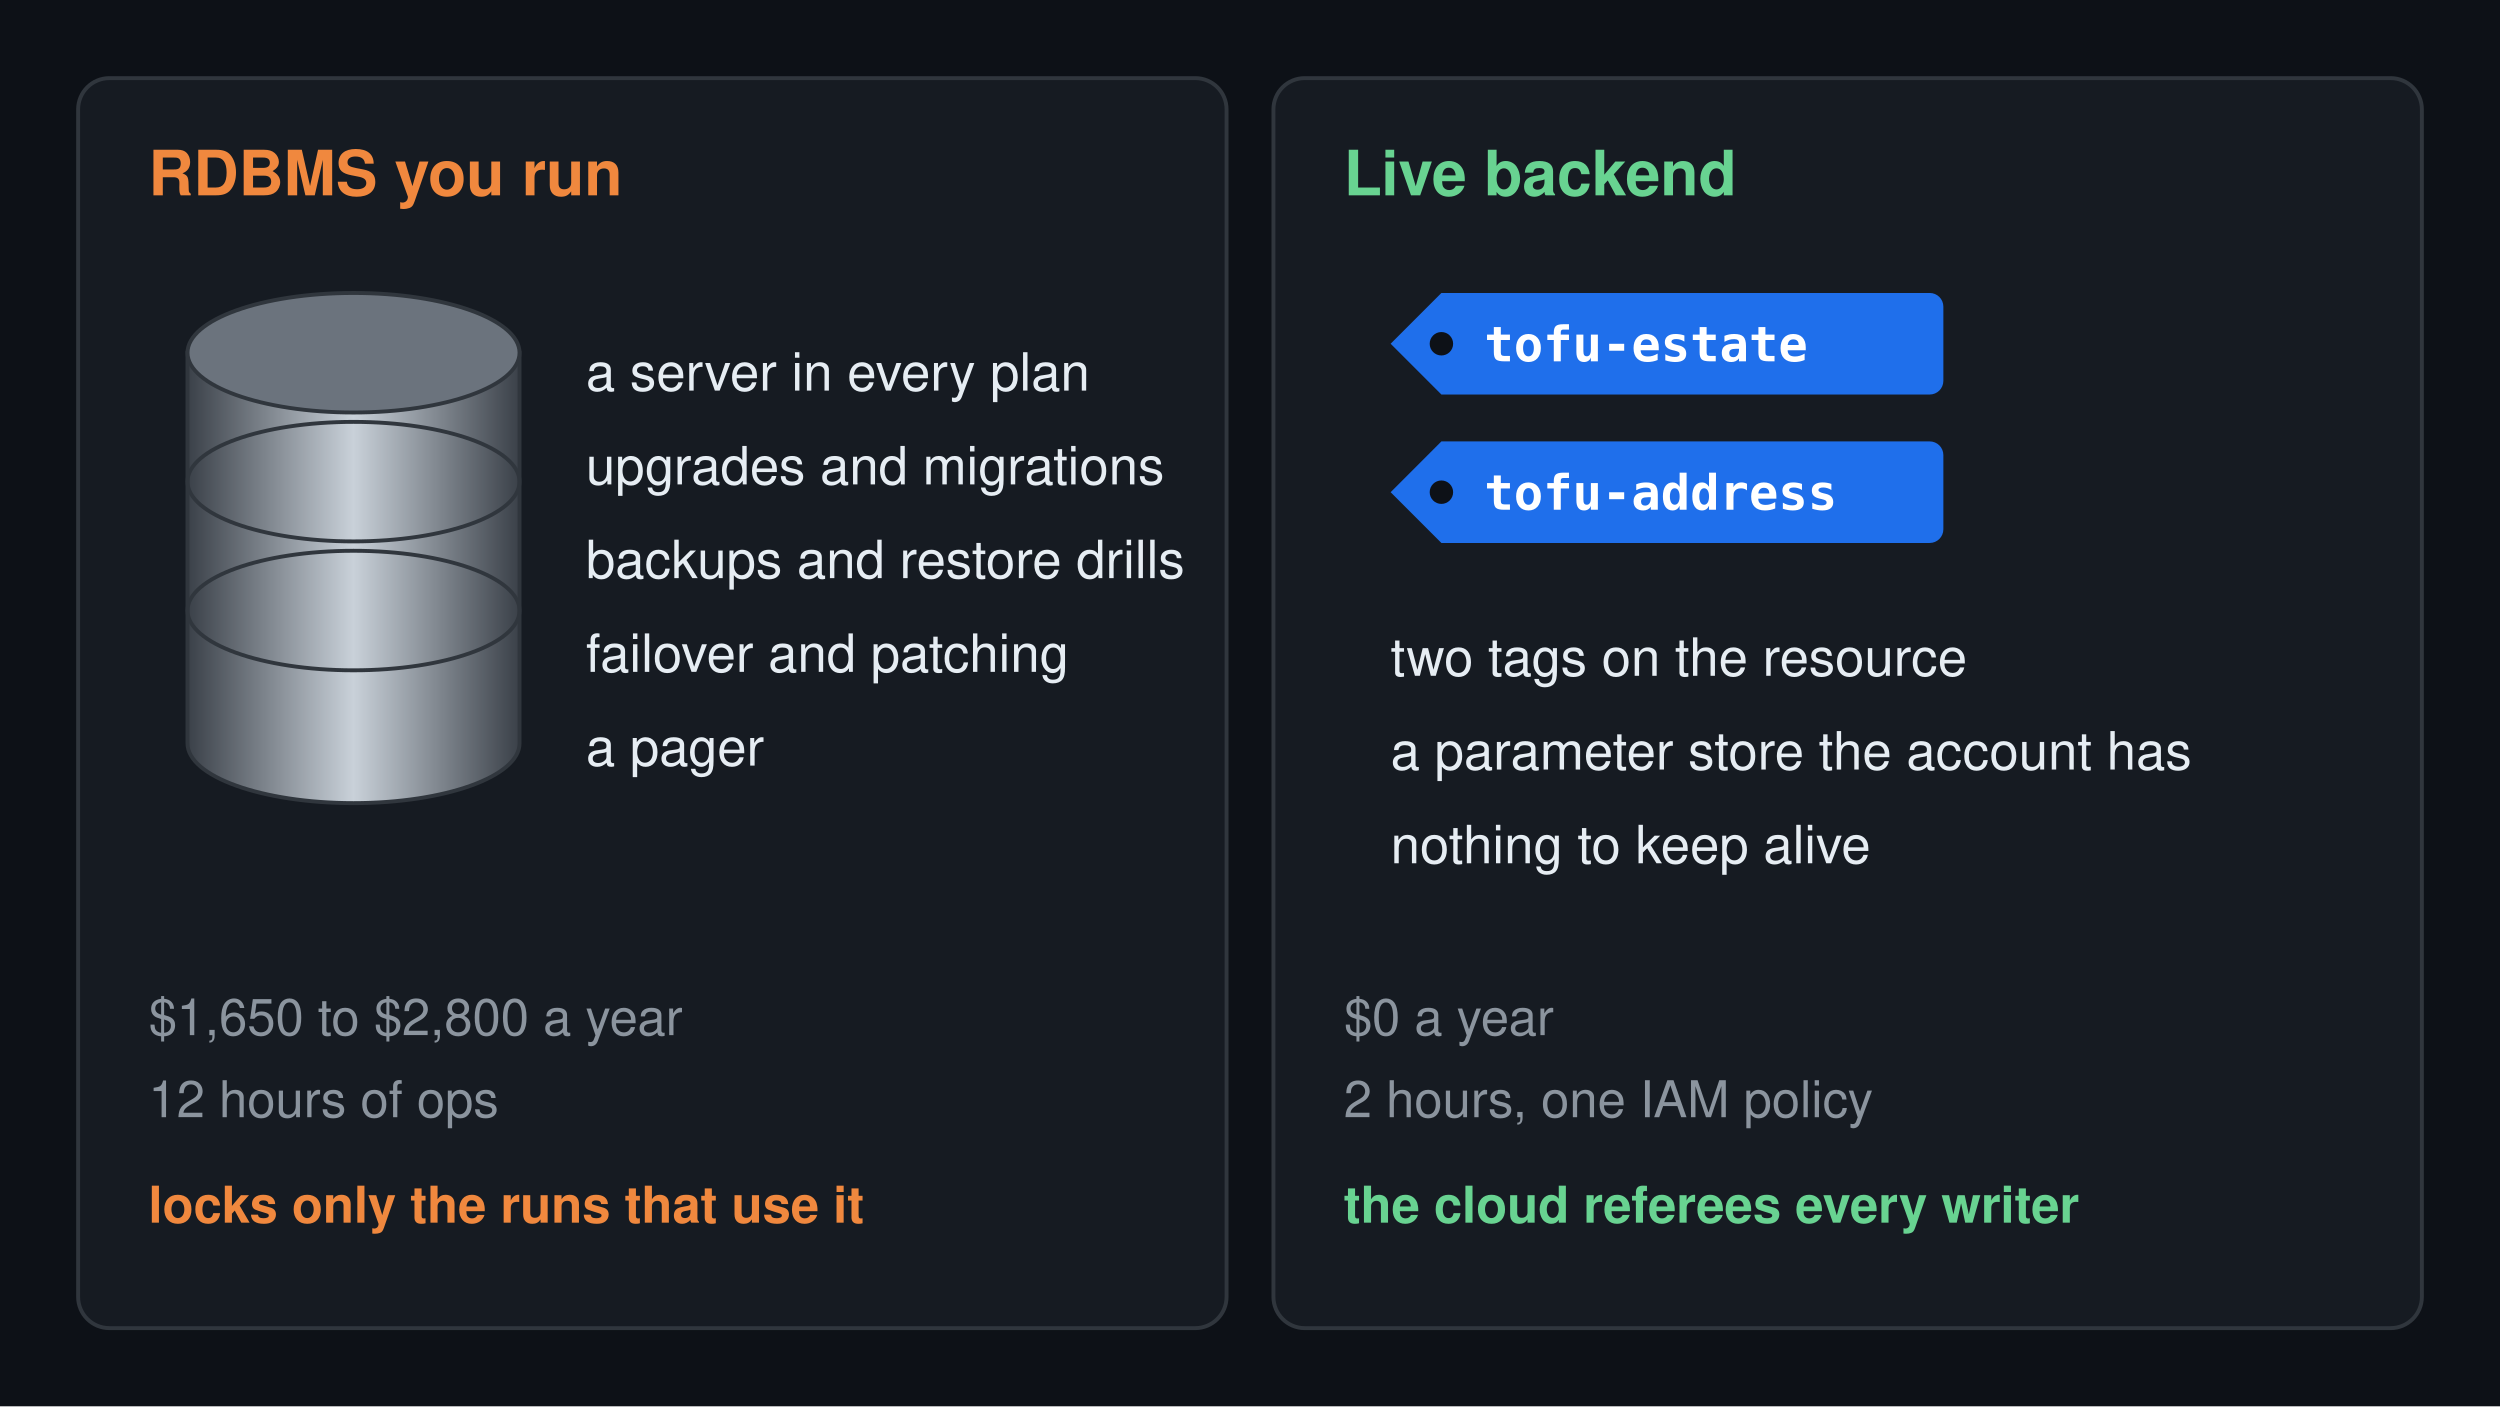
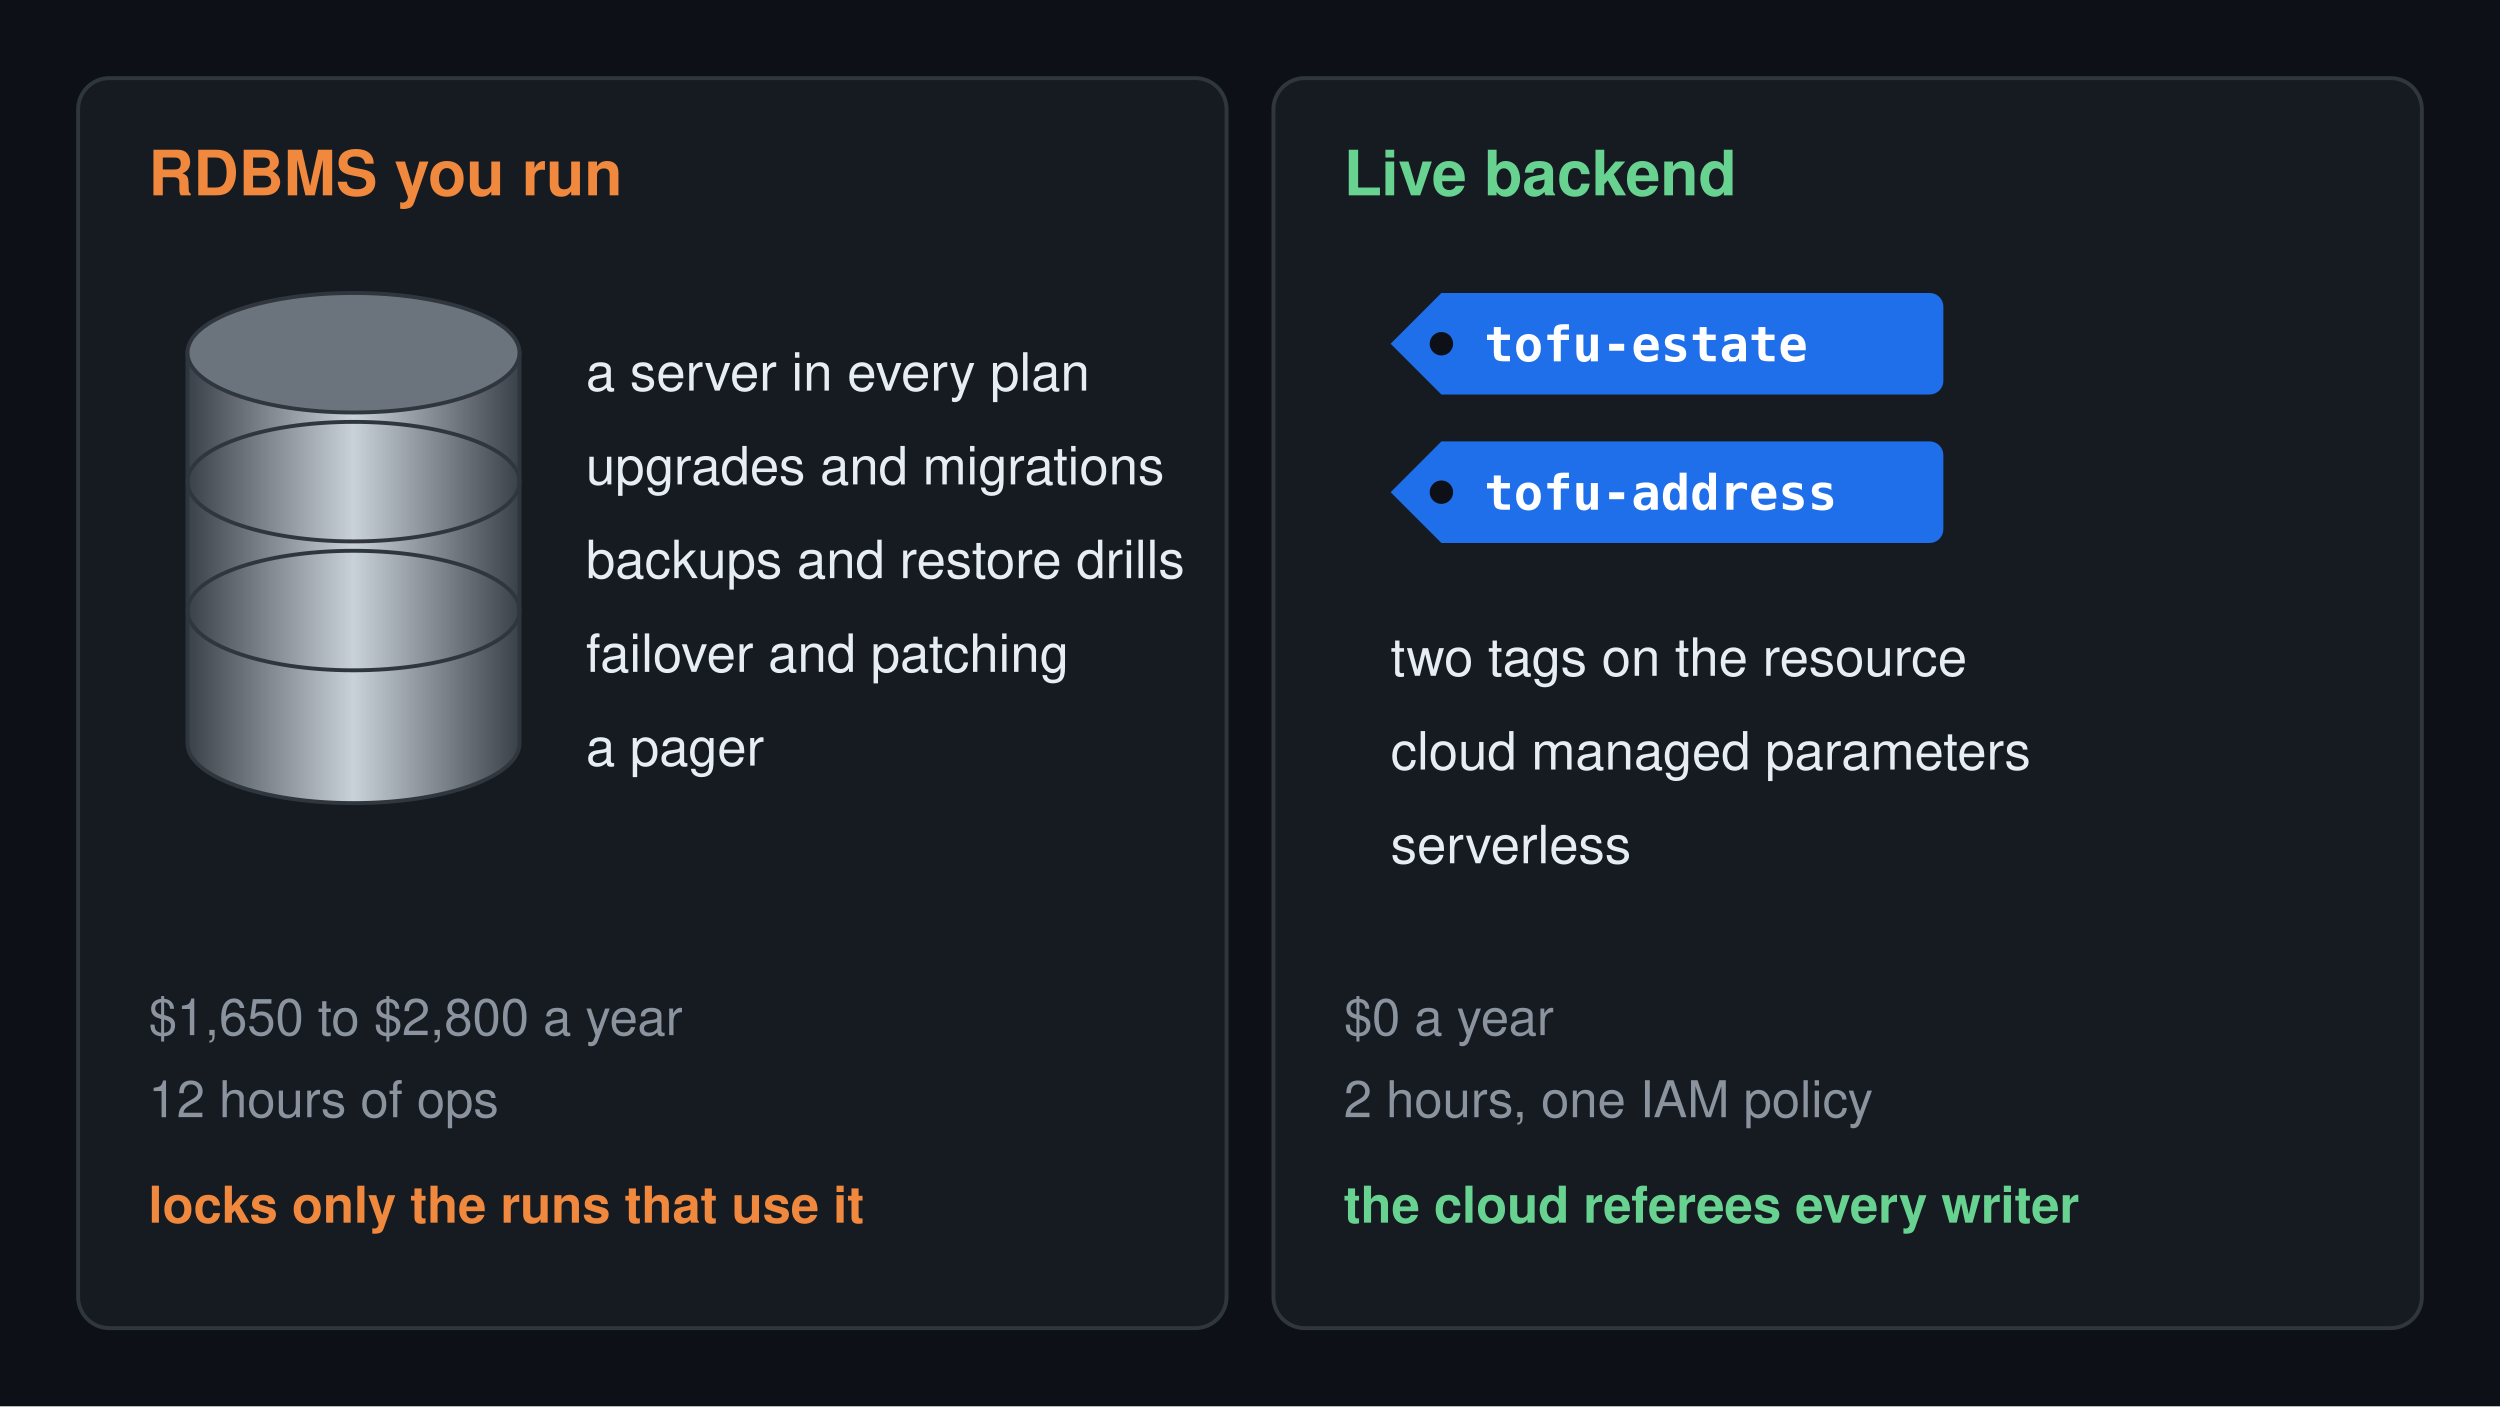
<svg xmlns="http://www.w3.org/2000/svg" viewBox="0 0 1280 720" font-family="-apple-system, Segoe UI, Helvetica, Arial, sans-serif">
  <rect width="1280" height="720" fill="#0d1117" />
  <rect x="40" y="40" width="588" height="640" rx="16" fill="#161b22" stroke="#30363d" stroke-width="2" />
  <text x="76" y="100" font-size="32" font-weight="700" fill="#f0883e">RDBMS you run</text>
  <defs>
    <linearGradient id="cyl" x1="0" x2="1">
      <stop offset="0" stop-color="#3a4048" />
      <stop offset="0.5" stop-color="#c9d1d9" />
      <stop offset="1" stop-color="#3a4048" />
    </linearGradient>
  </defs>
  <path d="M96 180.6 v200 a85.0 30.6 0 0 0 170 0 v-200 z" fill="url(#cyl)" stroke="#30363d" stroke-width="2" />
  <ellipse cx="181.0" cy="180.6" rx="85.0" ry="30.6" fill="#6b737d" stroke="#30363d" stroke-width="2" />
  <ellipse cx="181.0" cy="246.6" rx="85.0" ry="30.6" fill="none" stroke="#30363d" stroke-width="2" />
  <ellipse cx="181.0" cy="312.6" rx="85.0" ry="30.6" fill="none" stroke="#30363d" stroke-width="2" />
  <text x="300" y="200" font-size="27" fill="#e6edf3">a server in every plan</text>
  <text x="300" y="248" font-size="27" fill="#e6edf3">upgrades and migrations</text>
  <text x="300" y="296" font-size="27" fill="#e6edf3">backups and restore drills</text>
  <text x="300" y="344" font-size="27" fill="#e6edf3">failover and patching</text>
  <text x="300" y="392" font-size="27" fill="#e6edf3">a pager</text>
  <text x="76" y="530" font-size="26" fill="#8b949e">$1,650 to $2,800 a year</text>
  <text x="76" y="572" font-size="26" fill="#8b949e">12 hours of ops</text>
  <text x="76" y="626" font-size="26" font-weight="700" fill="#f0883e">locks only the runs that use it</text>
  <rect x="652" y="40" width="588" height="640" rx="16" fill="#161b22" stroke="#30363d" stroke-width="2" />
  <text x="688" y="100" font-size="32" font-weight="700" fill="#68d391">Live backend</text>
  <path d="M712 176 l26 -26 h250 a7 7 0 0 1 7 7 v38 a7 7 0 0 1 -7 7 h-250 z" fill="#1f6feb" />
  <circle cx="738" cy="176" r="6" fill="#0d1117" />
  <text x="760" y="185" font-size="25" font-weight="700" fill="#ffffff" font-family="ui-monospace, SFMono-Regular, Menlo, monospace">tofu-estate</text>
  <path d="M712 252 l26 -26 h250 a7 7 0 0 1 7 7 v38 a7 7 0 0 1 -7 7 h-250 z" fill="#1f6feb" />
  <circle cx="738" cy="252" r="6" fill="#0d1117" />
  <text x="760" y="261" font-size="25" font-weight="700" fill="#ffffff" font-family="ui-monospace, SFMono-Regular, Menlo, monospace">tofu-address</text>
  <text x="712" y="346" font-size="27" fill="#e6edf3">two tags on the resource</text>
-   <text x="712" y="394" font-size="27" fill="#e6edf3">a parameter store the account has</text>
-   <text x="712" y="442" font-size="27" fill="#e6edf3">nothing to keep alive</text>
+   <text x="712" y="394" font-size="27" fill="#e6edf3">cloud managed parameters</text>
+   <text x="712" y="442" font-size="27" fill="#e6edf3">serverless</text>
  <text x="688" y="530" font-size="26" fill="#8b949e">$0 a year</text>
  <text x="688" y="572" font-size="26" fill="#8b949e">2 hours, one IAM policy</text>
  <text x="688" y="626" font-size="26" font-weight="700" fill="#68d391">the cloud referees every writer</text>
</svg>
